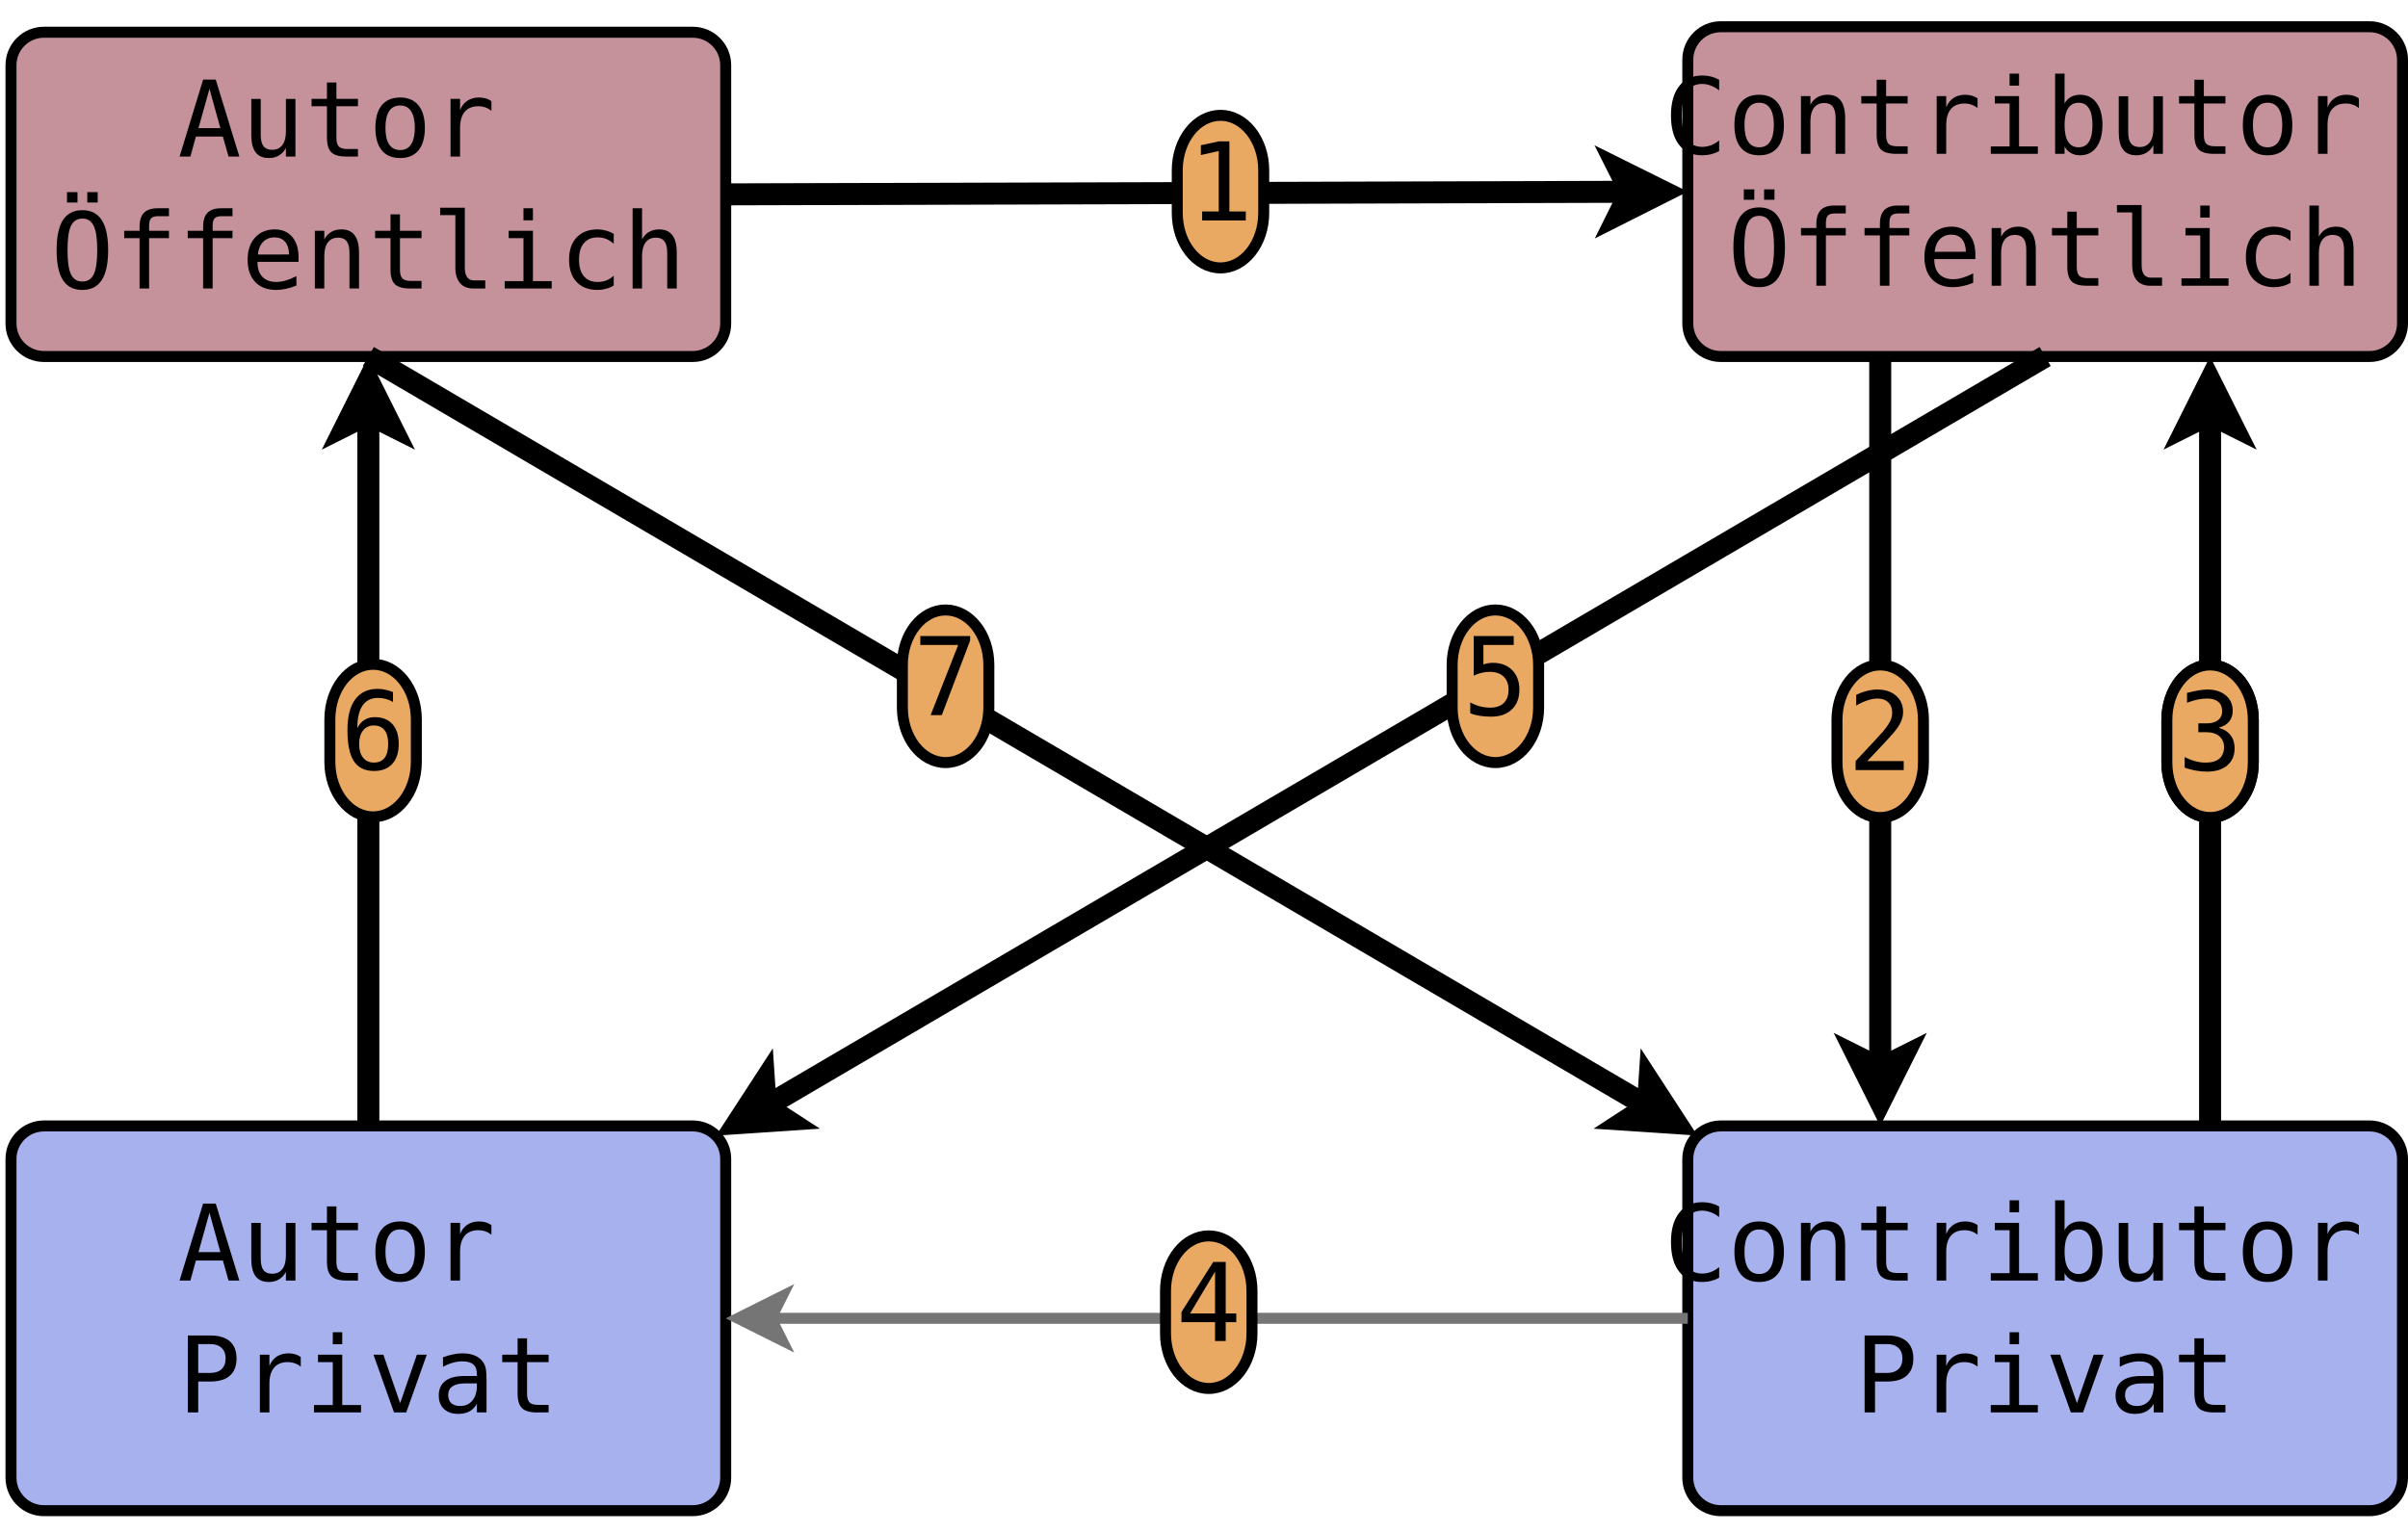
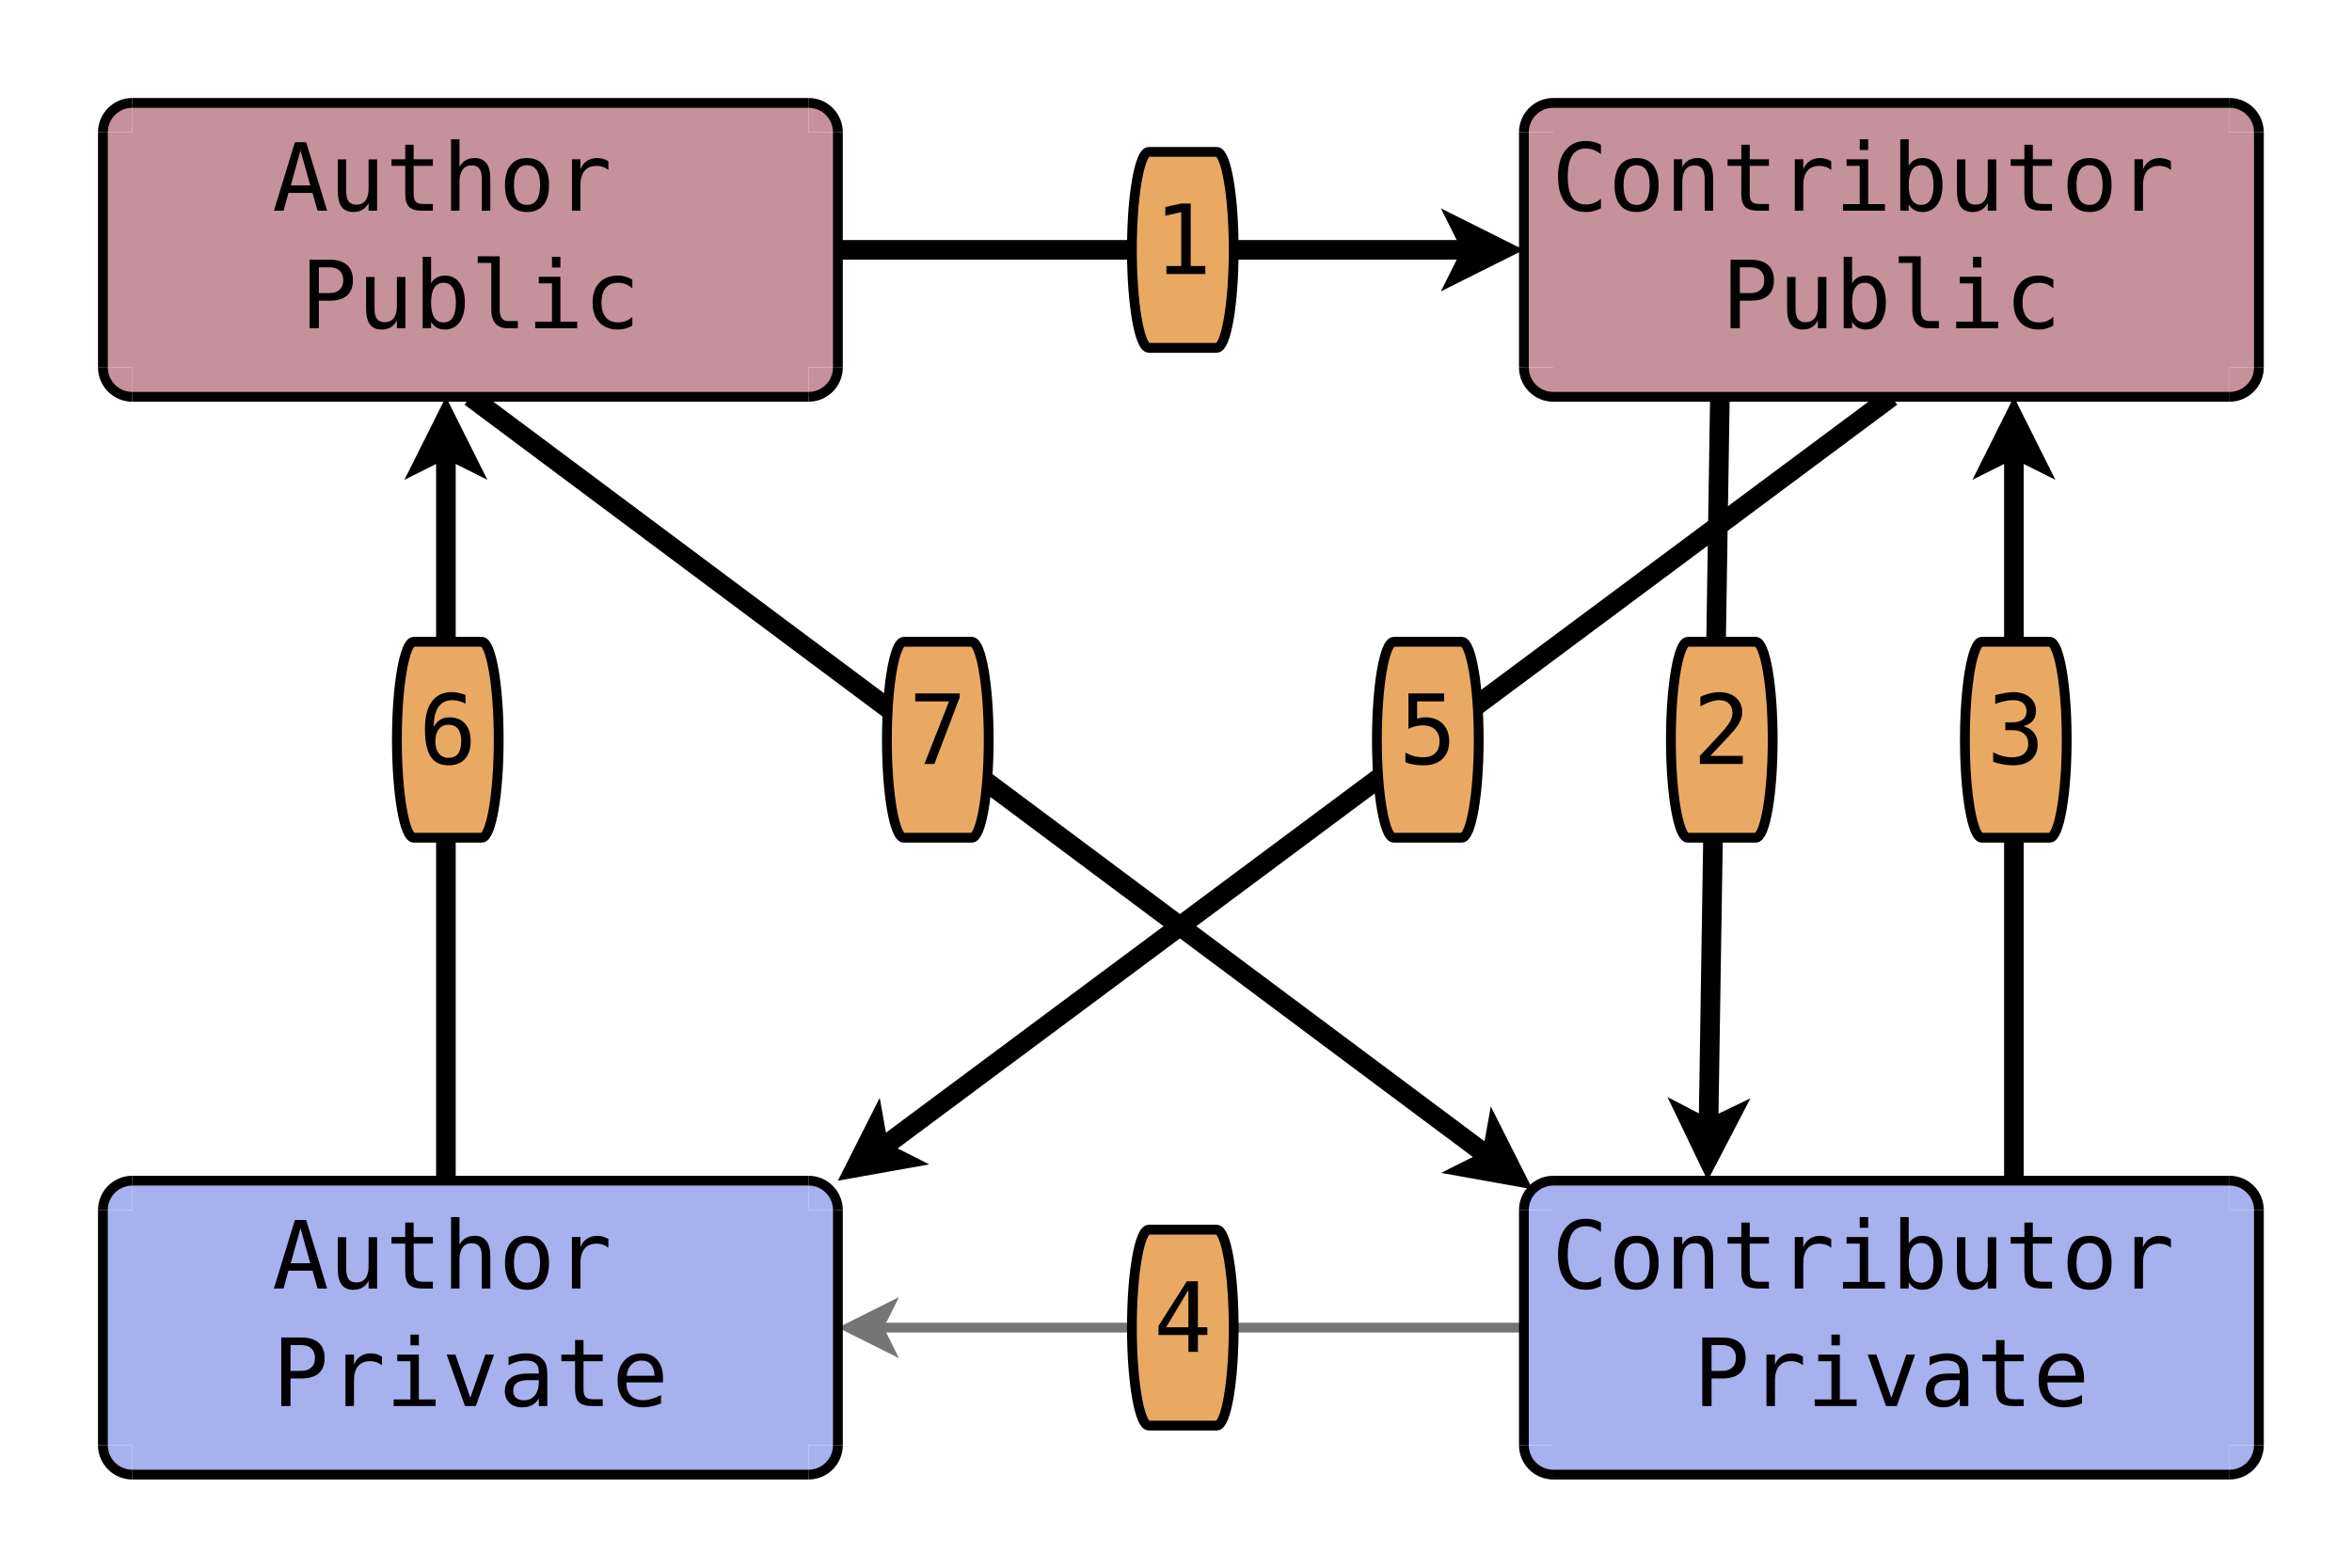
- <svg xmlns="http://www.w3.org/2000/svg" width="22cm" height="14cm" viewBox="268 98 438 273">
+ <svg xmlns="http://www.w3.org/2000/svg" width="24cm" height="16cm" viewBox="-1 -1 480 320">
+   <rect style="fill: none; fill-opacity:0; stroke-width: 2.35099e-037; stroke: #000000" x="0" y="0" width="480" height="320" />
  <g>
-     <rect style="fill: #a6b1ed" x="270" y="300" width="130" height="70" rx="6" ry="6" />
-     <rect style="fill: none; fill-opacity:0; stroke-width: 2; stroke-linejoin: round; stroke: #000000" x="270" y="300" width="130" height="70" rx="6" ry="6" />
+     <line style="fill: none; fill-opacity:0; stroke-width: 4; stroke: #000000" x1="170" y1="50" x2="299.528" y2="50" />
+     <polygon style="fill: #000000" points="305.528,50 297.528,54 299.528,50 297.528,46 " />
+     <polygon style="fill: none; fill-opacity:0; stroke-width: 4; stroke: #000000" points="305.528,50 297.528,54 299.528,50 297.528,46 " />
  </g>
  <g>
-     <rect style="fill: #a6b1ed" x="575" y="300" width="130" height="70" rx="6" ry="6" />
-     <rect style="fill: none; fill-opacity:0; stroke-width: 2; stroke-linejoin: round; stroke: #000000" x="575" y="300" width="130" height="70" rx="6" ry="6" />
+     <line style="fill: none; fill-opacity:0; stroke-width: 4; stroke: #000000" x1="347.664" y1="229.529" x2="350" y2="80" />
+     <polygon style="fill: #000000" points="347.57,235.528 343.695,227.467 347.664,229.529 351.694,227.592 " />
+     <polygon style="fill: none; fill-opacity:0; stroke-width: 4; stroke: #000000" points="347.57,235.528 343.695,227.467 347.664,229.529 351.694,227.592 " />
  </g>
  <g>
-     <rect style="fill: #c5919b" x="270" y="101" width="130" height="59" rx="6" ry="6" />
-     <rect style="fill: none; fill-opacity:0; stroke-width: 2; stroke-linejoin: round; stroke: #000000" x="270" y="101" width="130" height="59" rx="6" ry="6" />
-   </g>
-   <text font-size="19.2" style="fill: #000000;text-anchor:middle;font-family:monospace;font-style:normal;font-weight:normal" x="335" y="123.625">
-     <tspan x="335" y="123.625">Autor</tspan>
-     <tspan x="335" y="147.625">Öffentlich</tspan>
-   </text>
-   <text font-size="19.2" style="fill: #000000;text-anchor:middle;font-family:monospace;font-style:normal;font-weight:normal" x="335" y="328.125">
-     <tspan x="335" y="328.125">Autor</tspan>
-     <tspan x="335" y="352.125">Privat</tspan>
-   </text>
-   <text font-size="19.2" style="fill: #000000;text-anchor:middle;font-family:monospace;font-style:normal;font-weight:normal" x="640" y="328.125">
-     <tspan x="640" y="328.125">Contributor</tspan>
-     <tspan x="640" y="352.125">Privat</tspan>
-   </text>
-   <g>
-     <line style="fill: none; fill-opacity:0; stroke-width: 4; stroke-linejoin: round; stroke: #000000" x1="610" y1="289.528" x2="610" y2="160" />
-     <polygon style="fill: #000000" points="610,295.528 606,287.528 610,289.528 614,287.528 " />
-     <polygon style="fill: none; fill-opacity:0; stroke-width: 4; stroke: #000000" points="610,295.528 606,287.528 610,289.528 614,287.528 " />
+     <line style="fill: none; fill-opacity:0; stroke-width: 4; stroke: #000000" x1="385" y1="80" x2="178.401" y2="233.748" />
+     <polygon style="fill: #000000" points="173.588,237.33 177.618,229.345 178.401,233.748 182.394,235.763 " />
+     <polygon style="fill: none; fill-opacity:0; stroke-width: 4; stroke: #000000" points="173.588,237.33 177.618,229.345 178.401,233.748 182.394,235.763 " />
  </g>
  <g>
-     <rect style="fill: #c5919b" x="575" y="100" width="130" height="60" rx="6" ry="6" />
-     <rect style="fill: none; fill-opacity:0; stroke-width: 2; stroke-linejoin: round; stroke: #000000" x="575" y="100" width="130" height="60" rx="6" ry="6" />
-   </g>
-   <text font-size="19.2" style="fill: #000000;text-anchor:middle;font-family:monospace;font-style:normal;font-weight:normal" x="640" y="123.125">
-     <tspan x="640" y="123.125">Contributor</tspan>
-     <tspan x="640" y="147.125">Öffentlich</tspan>
-   </text>
-   <g>
-     <line style="fill: none; fill-opacity:0; stroke-width: 4; stroke-linejoin: round; stroke: #000000" x1="400" y1="130.5" x2="564.528" y2="130.03" />
-     <polygon style="fill: #000000" points="570.528,130.013 562.539,134.036 564.528,130.03 562.516,126.036 " />
-     <polygon style="fill: none; fill-opacity:0; stroke-width: 4; stroke: #000000" points="570.528,130.013 562.539,134.036 564.528,130.03 562.516,126.036 " />
+     <line style="fill: none; fill-opacity:0; stroke-width: 4; stroke: #000000" x1="95" y1="80" x2="303.365" y2="235.495" />
+     <polygon style="fill: #000000" points="308.174,239.083 299.37,237.504 303.365,235.495 304.155,231.093 " />
+     <polygon style="fill: none; fill-opacity:0; stroke-width: 4; stroke: #000000" points="308.174,239.083 299.37,237.504 303.365,235.495 304.155,231.093 " />
  </g>
  <g>
-     <line style="fill: none; fill-opacity:0; stroke-width: 4; stroke: #000000" x1="335" y1="160" x2="567.724" y2="296.461" />
-     <polygon style="fill: #000000" points="572.9,299.496 563.976,298.9 567.724,296.461 568.022,291.999 " />
-     <polygon style="fill: none; fill-opacity:0; stroke-width: 4; stroke: #000000" points="572.9,299.496 563.976,298.9 567.724,296.461 568.022,291.999 " />
+     <line style="fill: none; fill-opacity:0; stroke-width: 4; stroke: #000000" x1="90" y1="240" x2="90" y2="90.472" />
+     <polygon style="fill: #000000" points="90,84.472 94,92.472 90,90.472 86,92.472 " />
+     <polygon style="fill: none; fill-opacity:0; stroke-width: 4; stroke: #000000" points="90,84.472 94,92.472 90,90.472 86,92.472 " />
  </g>
  <g>
-     <line style="fill: none; fill-opacity:0; stroke-width: 4; stroke: #000000" x1="640" y1="160" x2="407.276" y2="296.461" />
-     <polygon style="fill: #000000" points="402.1,299.496 406.978,291.999 407.276,296.461 411.024,298.9 " />
-     <polygon style="fill: none; fill-opacity:0; stroke-width: 4; stroke: #000000" points="402.1,299.496 406.978,291.999 407.276,296.461 411.024,298.9 " />
+     <line style="fill: none; fill-opacity:0; stroke-width: 2; stroke: #757575" x1="310" y1="270" x2="178.236" y2="270" />
+     <polygon style="fill: #757575" points="172.236,270 180.236,266 178.236,270 180.236,274 " />
+     <polygon style="fill: none; fill-opacity:0; stroke-width: 2; stroke: #757575" points="172.236,270 180.236,266 178.236,270 180.236,274 " />
  </g>
  <g>
-     <line style="fill: none; fill-opacity:0; stroke-width: 4; stroke: #000000" x1="335" y1="300" x2="335" y2="170.472" />
-     <polygon style="fill: #000000" points="335,164.472 339,172.472 335,170.472 331,172.472 " />
-     <polygon style="fill: none; fill-opacity:0; stroke-width: 4; stroke: #000000" points="335,164.472 339,172.472 335,170.472 331,172.472 " />
+     <line style="fill: none; fill-opacity:0; stroke-width: 4; stroke: #000000" x1="410" y1="240" x2="410" y2="90.472" />
+     <polygon style="fill: #000000" points="410,84.472 414,92.472 410,90.472 406,92.472 " />
+     <polygon style="fill: none; fill-opacity:0; stroke-width: 4; stroke: #000000" points="410,84.472 414,92.472 410,90.472 406,92.472 " />
  </g>
  <g>
-     <line style="fill: none; fill-opacity:0; stroke-width: 2; stroke: #757575" x1="575" y1="335" x2="408.236" y2="335" />
-     <polygon style="fill: #757575" points="402.236,335 410.236,331 408.236,335 410.236,339 " />
-     <polygon style="fill: none; fill-opacity:0; stroke-width: 2; stroke: #757575" points="402.236,335 410.236,331 408.236,335 410.236,339 " />
+     <path style="fill: #e9a963" d="M 233.463 30 L 247.313,30 C 249.225,30 250.775,38.954 250.775,50 C 250.775,61.046 249.225,70 247.313,70 L 233.463,70 C 231.55,70 230,61.046 230,50 C 230,38.954 231.55,30 233.463,30z" />
+     <path style="fill: none; fill-opacity:0; stroke-width: 2; stroke: #000000" d="M 233.463 30 L 247.313,30 C 249.225,30 250.775,38.954 250.775,50 C 250.775,61.046 249.225,70 247.313,70 L 233.463,70 C 231.55,70 230,61.046 230,50 C 230,38.954 231.55,30 233.463,30" />
+     <text font-size="19.756" style="fill: #000000;text-anchor:middle;font-family:monospace;font-style:normal;font-weight:normal" x="240.388" y="54.939">
+       <tspan x="240.388" y="54.939">1</tspan>
+     </text>
  </g>
  <g>
-     <line style="fill: none; fill-opacity:0; stroke-width: 4; stroke: #000000" x1="670" y1="300" x2="670" y2="170.472" />
-     <polygon style="fill: #000000" points="670,164.472 674,172.472 670,170.472 666,172.472 " />
-     <polygon style="fill: none; fill-opacity:0; stroke-width: 4; stroke: #000000" points="670,164.472 674,172.472 670,170.472 666,172.472 " />
+     <path style="fill: #e9a963" d="M 83.463 130 L 97.312,130 C 99.225,130 100.775,138.954 100.775,150 C 100.775,161.046 99.225,170 97.312,170 L 83.463,170 C 81.55,170 80,161.046 80,150 C 80,138.954 81.55,130 83.463,130z" />
+     <path style="fill: none; fill-opacity:0; stroke-width: 2; stroke: #000000" d="M 83.463 130 L 97.312,130 C 99.225,130 100.775,138.954 100.775,150 C 100.775,161.046 99.225,170 97.312,170 L 83.463,170 C 81.55,170 80,161.046 80,150 C 80,138.954 81.55,130 83.463,130" />
+     <text font-size="19.756" style="fill: #000000;text-anchor:middle;font-family:monospace;font-style:normal;font-weight:normal" x="90.388" y="154.939">
+       <tspan x="90.388" y="154.939">6</tspan>
+     </text>
  </g>
  <g>
-     <rect style="fill: #e9a963" x="482.136" y="116.118" width="15.728" height="27.763" rx="10" ry="10" />
-     <rect style="fill: none; fill-opacity:0; stroke-width: 2; stroke-linejoin: round; stroke: #000000" x="482.136" y="116.118" width="15.728" height="27.763" rx="10" ry="10" />
+     <path style="fill: #e9a963" d="M 343.463 130 L 357.313,130 C 359.225,130 360.775,138.954 360.775,150 C 360.775,161.046 359.225,170 357.313,170 L 343.463,170 C 341.55,170 340,161.046 340,150 C 340,138.954 341.55,130 343.463,130z" />
+     <path style="fill: none; fill-opacity:0; stroke-width: 2; stroke: #000000" d="M 343.463 130 L 357.313,130 C 359.225,130 360.775,138.954 360.775,150 C 360.775,161.046 359.225,170 357.313,170 L 343.463,170 C 341.55,170 340,161.046 340,150 C 340,138.954 341.55,130 343.463,130" />
+     <text font-size="19.756" style="fill: #000000;text-anchor:middle;font-family:monospace;font-style:normal;font-weight:normal" x="350.388" y="154.939">
+       <tspan x="350.388" y="154.939">2</tspan>
+     </text>
  </g>
-   <text font-size="19.756" style="fill: #000000;text-anchor:middle;font-family:monospace;font-style:normal;font-weight:normal" x="490" y="135.25">
-     <tspan x="490" y="135.25">1</tspan>
-   </text>
  <g>
-     <rect style="fill: #e9a963" x="602.136" y="216.118" width="15.728" height="27.763" rx="10" ry="10" />
-     <rect style="fill: none; fill-opacity:0; stroke-width: 2; stroke-linejoin: round; stroke: #000000" x="602.136" y="216.118" width="15.728" height="27.763" rx="10" ry="10" />
+     <path style="fill: #e9a963" d="M 403.463 130 L 417.313,130 C 419.225,130 420.775,138.954 420.775,150 C 420.775,161.046 419.225,170 417.313,170 L 403.463,170 C 401.55,170 400,161.046 400,150 C 400,138.954 401.55,130 403.463,130z" />
+     <path style="fill: none; fill-opacity:0; stroke-width: 2; stroke: #000000" d="M 403.463 130 L 417.313,130 C 419.225,130 420.775,138.954 420.775,150 C 420.775,161.046 419.225,170 417.313,170 L 403.463,170 C 401.55,170 400,161.046 400,150 C 400,138.954 401.55,130 403.463,130" />
+     <text font-size="19.756" style="fill: #000000;text-anchor:middle;font-family:monospace;font-style:normal;font-weight:normal" x="410.388" y="154.939">
+       <tspan x="410.388" y="154.939">3</tspan>
+     </text>
  </g>
-   <text font-size="19.756" style="fill: #000000;text-anchor:middle;font-family:monospace;font-style:normal;font-weight:normal" x="610" y="235.25">
-     <tspan x="610" y="235.25">2</tspan>
-   </text>
  <g>
-     <rect style="fill: #e9a963" x="532.136" y="206.118" width="15.728" height="27.763" rx="10" ry="10" />
-     <rect style="fill: none; fill-opacity:0; stroke-width: 2; stroke-linejoin: round; stroke: #000000" x="532.136" y="206.118" width="15.728" height="27.763" rx="10" ry="10" />
+     <path style="fill: #e9a963" d="M 233.463 250 L 247.313,250 C 249.225,250 250.775,258.954 250.775,270 C 250.775,281.046 249.225,290 247.313,290 L 233.463,290 C 231.55,290 230,281.046 230,270 C 230,258.954 231.55,250 233.463,250z" />
+     <path style="fill: none; fill-opacity:0; stroke-width: 2; stroke: #000000" d="M 233.463 250 L 247.313,250 C 249.225,250 250.775,258.954 250.775,270 C 250.775,281.046 249.225,290 247.313,290 L 233.463,290 C 231.55,290 230,281.046 230,270 C 230,258.954 231.55,250 233.463,250" />
+     <text font-size="19.756" style="fill: #000000;text-anchor:middle;font-family:monospace;font-style:normal;font-weight:normal" x="240.388" y="274.939">
+       <tspan x="240.388" y="274.939">4</tspan>
+     </text>
  </g>
-   <text font-size="19.756" style="fill: #000000;text-anchor:middle;font-family:monospace;font-style:normal;font-weight:normal" x="540" y="225.25">
-     <tspan x="540" y="225.25">5</tspan>
-   </text>
  <g>
-     <rect style="fill: #e9a963" x="480" y="320" width="15.728" height="27.763" rx="10" ry="10" />
-     <rect style="fill: none; fill-opacity:0; stroke-width: 2; stroke-linejoin: round; stroke: #000000" x="480" y="320" width="15.728" height="27.763" rx="10" ry="10" />
+     <path style="fill: #e9a963" d="M 283.463 130 L 297.313,130 C 299.225,130 300.775,138.954 300.775,150 C 300.775,161.046 299.225,170 297.313,170 L 283.463,170 C 281.55,170 280,161.046 280,150 C 280,138.954 281.55,130 283.463,130z" />
+     <path style="fill: none; fill-opacity:0; stroke-width: 2; stroke: #000000" d="M 283.463 130 L 297.313,130 C 299.225,130 300.775,138.954 300.775,150 C 300.775,161.046 299.225,170 297.313,170 L 283.463,170 C 281.55,170 280,161.046 280,150 C 280,138.954 281.55,130 283.463,130" />
+     <text font-size="19.756" style="fill: #000000;text-anchor:middle;font-family:monospace;font-style:normal;font-weight:normal" x="290.388" y="154.939">
+       <tspan x="290.388" y="154.939">5</tspan>
+     </text>
  </g>
-   <text font-size="19.756" style="fill: #000000;text-anchor:middle;font-family:monospace;font-style:normal;font-weight:normal" x="487.864" y="339.132">
-     <tspan x="487.864" y="339.132">4</tspan>
-   </text>
  <g>
-     <rect style="fill: #e9a963" x="432.136" y="206.118" width="15.728" height="27.763" rx="10" ry="10" />
-     <rect style="fill: none; fill-opacity:0; stroke-width: 2; stroke-linejoin: round; stroke: #000000" x="432.136" y="206.118" width="15.728" height="27.763" rx="10" ry="10" />
+     <path style="fill: #e9a963" d="M 183.463 130 L 197.313,130 C 199.225,130 200.775,138.954 200.775,150 C 200.775,161.046 199.225,170 197.313,170 L 183.463,170 C 181.55,170 180,161.046 180,150 C 180,138.954 181.55,130 183.463,130z" />
+     <path style="fill: none; fill-opacity:0; stroke-width: 2; stroke: #000000" d="M 183.463 130 L 197.313,130 C 199.225,130 200.775,138.954 200.775,150 C 200.775,161.046 199.225,170 197.313,170 L 183.463,170 C 181.55,170 180,161.046 180,150 C 180,138.954 181.55,130 183.463,130" />
+     <text font-size="19.756" style="fill: #000000;text-anchor:middle;font-family:monospace;font-style:normal;font-weight:normal" x="190.388" y="154.939">
+       <tspan x="190.388" y="154.939">7</tspan>
+     </text>
  </g>
-   <text font-size="19.756" style="fill: #000000;text-anchor:middle;font-family:monospace;font-style:normal;font-weight:normal" x="440" y="225.25">
-     <tspan x="440" y="225.25">7</tspan>
-   </text>
  <g>
-     <rect style="fill: #e9a963" x="328" y="216" width="15.728" height="27.763" rx="10" ry="10" />
-     <rect style="fill: none; fill-opacity:0; stroke-width: 2; stroke-linejoin: round; stroke: #000000" x="328" y="216" width="15.728" height="27.763" rx="10" ry="10" />
+     <rect style="fill: #c5919b" x="316" y="20" width="138" height="60" />
+     <path style="fill: #c5919b" d="M 316,20 A 6,6 0 0 0 310,26 L 316,26 z" />
+     <path style="fill: #c5919b" d="M 460,26 A 6,6 0 0 0 454,20 L 454,26 z" />
+     <rect style="fill: #c5919b" x="310" y="26" width="150" height="48" />
+     <path style="fill: #c5919b" d="M 310,74 A 6,6 0 0 0 316,80 L 316,74 z" />
+     <path style="fill: #c5919b" d="M 454,80 A 6,6 0 0 0 460,74 L 454,74 z" />
+     <line style="fill: none; fill-opacity:0; stroke-width: 2; stroke: #000000" x1="316" y1="20" x2="454" y2="20" />
+     <line style="fill: none; fill-opacity:0; stroke-width: 2; stroke: #000000" x1="316" y1="80" x2="454" y2="80" />
+     <path style="fill: none; fill-opacity:0; stroke-width: 2; stroke: #000000" d="M 316,20 A 6,6 0 0 0 310,26" />
+     <path style="fill: none; fill-opacity:0; stroke-width: 2; stroke: #000000" d="M 460,26 A 6,6 0 0 0 454,20" />
+     <line style="fill: none; fill-opacity:0; stroke-width: 2; stroke: #000000" x1="310" y1="26" x2="310" y2="74" />
+     <line style="fill: none; fill-opacity:0; stroke-width: 2; stroke: #000000" x1="460" y1="26" x2="460" y2="74" />
+     <path style="fill: none; fill-opacity:0; stroke-width: 2; stroke: #000000" d="M 310,74 A 6,6 0 0 0 316,80" />
+     <path style="fill: none; fill-opacity:0; stroke-width: 2; stroke: #000000" d="M 454,80 A 6,6 0 0 0 460,74" />
+     <text font-size="19.191" style="fill: #000000;text-anchor:middle;font-family:monospace;font-style:normal;font-weight:normal" x="385" y="42.011">
+       <tspan x="385" y="42.011"> Contributor</tspan>
+       <tspan x="385" y="66">Public</tspan>
+     </text>
  </g>
-   <text font-size="19.756" style="fill: #000000;text-anchor:middle;font-family:monospace;font-style:normal;font-weight:normal" x="335.864" y="235.132">
-     <tspan x="335.864" y="235.132">6</tspan>
-   </text>
  <g>
-     <rect style="fill: #e9a963" x="662.136" y="216.118" width="15.728" height="27.763" rx="10" ry="10" />
-     <rect style="fill: none; fill-opacity:0; stroke-width: 2; stroke-linejoin: round; stroke: #000000" x="662.136" y="216.118" width="15.728" height="27.763" rx="10" ry="10" />
+     <rect style="fill: #a6b1ed" x="316" y="240" width="138" height="60" />
+     <path style="fill: #a6b1ed" d="M 316,240 A 6,6 0 0 0 310,246 L 316,246 z" />
+     <path style="fill: #a6b1ed" d="M 460,246 A 6,6 0 0 0 454,240 L 454,246 z" />
+     <rect style="fill: #a6b1ed" x="310" y="246" width="150" height="48" />
+     <path style="fill: #a6b1ed" d="M 310,294 A 6,6 0 0 0 316,300 L 316,294 z" />
+     <path style="fill: #a6b1ed" d="M 454,300 A 6,6 0 0 0 460,294 L 454,294 z" />
+     <line style="fill: none; fill-opacity:0; stroke-width: 2; stroke: #000000" x1="316" y1="240" x2="454" y2="240" />
+     <line style="fill: none; fill-opacity:0; stroke-width: 2; stroke: #000000" x1="316" y1="300" x2="454" y2="300" />
+     <path style="fill: none; fill-opacity:0; stroke-width: 2; stroke: #000000" d="M 316,240 A 6,6 0 0 0 310,246" />
+     <path style="fill: none; fill-opacity:0; stroke-width: 2; stroke: #000000" d="M 460,246 A 6,6 0 0 0 454,240" />
+     <line style="fill: none; fill-opacity:0; stroke-width: 2; stroke: #000000" x1="310" y1="246" x2="310" y2="294" />
+     <line style="fill: none; fill-opacity:0; stroke-width: 2; stroke: #000000" x1="460" y1="246" x2="460" y2="294" />
+     <path style="fill: none; fill-opacity:0; stroke-width: 2; stroke: #000000" d="M 310,294 A 6,6 0 0 0 316,300" />
+     <path style="fill: none; fill-opacity:0; stroke-width: 2; stroke: #000000" d="M 454,300 A 6,6 0 0 0 460,294" />
+     <text font-size="19.191" style="fill: #000000;text-anchor:middle;font-family:monospace;font-style:normal;font-weight:normal" x="385" y="262.011">
+       <tspan x="385" y="262.011"> Contributor</tspan>
+       <tspan x="385" y="286">Private</tspan>
+     </text>
  </g>
-   <text font-size="19.756" style="fill: #000000;text-anchor:middle;font-family:monospace;font-style:normal;font-weight:normal" x="670" y="235.25">
-     <tspan x="670" y="235.25">2</tspan>
-   </text>
  <g>
-     <rect style="fill: #e9a963" x="662.136" y="216.118" width="15.728" height="27.763" rx="10" ry="10" />
-     <rect style="fill: none; fill-opacity:0; stroke-width: 2; stroke-linejoin: round; stroke: #000000" x="662.136" y="216.118" width="15.728" height="27.763" rx="10" ry="10" />
+     <rect style="fill: #c5919b" x="26" y="20" width="138" height="60" />
+     <path style="fill: #c5919b" d="M 26,20 A 6,6 0 0 0 20,26 L 26,26 z" />
+     <path style="fill: #c5919b" d="M 170,26 A 6,6 0 0 0 164,20 L 164,26 z" />
+     <rect style="fill: #c5919b" x="20" y="26" width="150" height="48" />
+     <path style="fill: #c5919b" d="M 20,74 A 6,6 0 0 0 26,80 L 26,74 z" />
+     <path style="fill: #c5919b" d="M 164,80 A 6,6 0 0 0 170,74 L 164,74 z" />
+     <line style="fill: none; fill-opacity:0; stroke-width: 2; stroke: #000000" x1="26" y1="20" x2="164" y2="20" />
+     <line style="fill: none; fill-opacity:0; stroke-width: 2; stroke: #000000" x1="26" y1="80" x2="164" y2="80" />
+     <path style="fill: none; fill-opacity:0; stroke-width: 2; stroke: #000000" d="M 26,20 A 6,6 0 0 0 20,26" />
+     <path style="fill: none; fill-opacity:0; stroke-width: 2; stroke: #000000" d="M 170,26 A 6,6 0 0 0 164,20" />
+     <line style="fill: none; fill-opacity:0; stroke-width: 2; stroke: #000000" x1="20" y1="26" x2="20" y2="74" />
+     <line style="fill: none; fill-opacity:0; stroke-width: 2; stroke: #000000" x1="170" y1="26" x2="170" y2="74" />
+     <path style="fill: none; fill-opacity:0; stroke-width: 2; stroke: #000000" d="M 20,74 A 6,6 0 0 0 26,80" />
+     <path style="fill: none; fill-opacity:0; stroke-width: 2; stroke: #000000" d="M 164,80 A 6,6 0 0 0 170,74" />
+     <text font-size="19.191" style="fill: #000000;text-anchor:middle;font-family:monospace;font-style:normal;font-weight:normal" x="95" y="42.011">
+       <tspan x="95" y="42.011"> Author</tspan>
+       <tspan x="95" y="66">Public</tspan>
+     </text>
  </g>
-   <text font-size="19.756" style="fill: #000000;text-anchor:middle;font-family:monospace;font-style:normal;font-weight:normal" x="670" y="235.25">
-     <tspan x="670" y="235.25">3</tspan>
-   </text>
+   <g>
+     <rect style="fill: #a6b1ed" x="26" y="240" width="138" height="60" />
+     <path style="fill: #a6b1ed" d="M 26,240 A 6,6 0 0 0 20,246 L 26,246 z" />
+     <path style="fill: #a6b1ed" d="M 170,246 A 6,6 0 0 0 164,240 L 164,246 z" />
+     <rect style="fill: #a6b1ed" x="20" y="246" width="150" height="48" />
+     <path style="fill: #a6b1ed" d="M 20,294 A 6,6 0 0 0 26,300 L 26,294 z" />
+     <path style="fill: #a6b1ed" d="M 164,300 A 6,6 0 0 0 170,294 L 164,294 z" />
+     <line style="fill: none; fill-opacity:0; stroke-width: 2; stroke: #000000" x1="26" y1="240" x2="164" y2="240" />
+     <line style="fill: none; fill-opacity:0; stroke-width: 2; stroke: #000000" x1="26" y1="300" x2="164" y2="300" />
+     <path style="fill: none; fill-opacity:0; stroke-width: 2; stroke: #000000" d="M 26,240 A 6,6 0 0 0 20,246" />
+     <path style="fill: none; fill-opacity:0; stroke-width: 2; stroke: #000000" d="M 170,246 A 6,6 0 0 0 164,240" />
+     <line style="fill: none; fill-opacity:0; stroke-width: 2; stroke: #000000" x1="20" y1="246" x2="20" y2="294" />
+     <line style="fill: none; fill-opacity:0; stroke-width: 2; stroke: #000000" x1="170" y1="246" x2="170" y2="294" />
+     <path style="fill: none; fill-opacity:0; stroke-width: 2; stroke: #000000" d="M 20,294 A 6,6 0 0 0 26,300" />
+     <path style="fill: none; fill-opacity:0; stroke-width: 2; stroke: #000000" d="M 164,300 A 6,6 0 0 0 170,294" />
+     <text font-size="19.191" style="fill: #000000;text-anchor:middle;font-family:monospace;font-style:normal;font-weight:normal" x="95" y="262.011">
+       <tspan x="95" y="262.011"> Author</tspan>
+       <tspan x="95" y="286">Private</tspan>
+     </text>
+   </g>
</svg>
